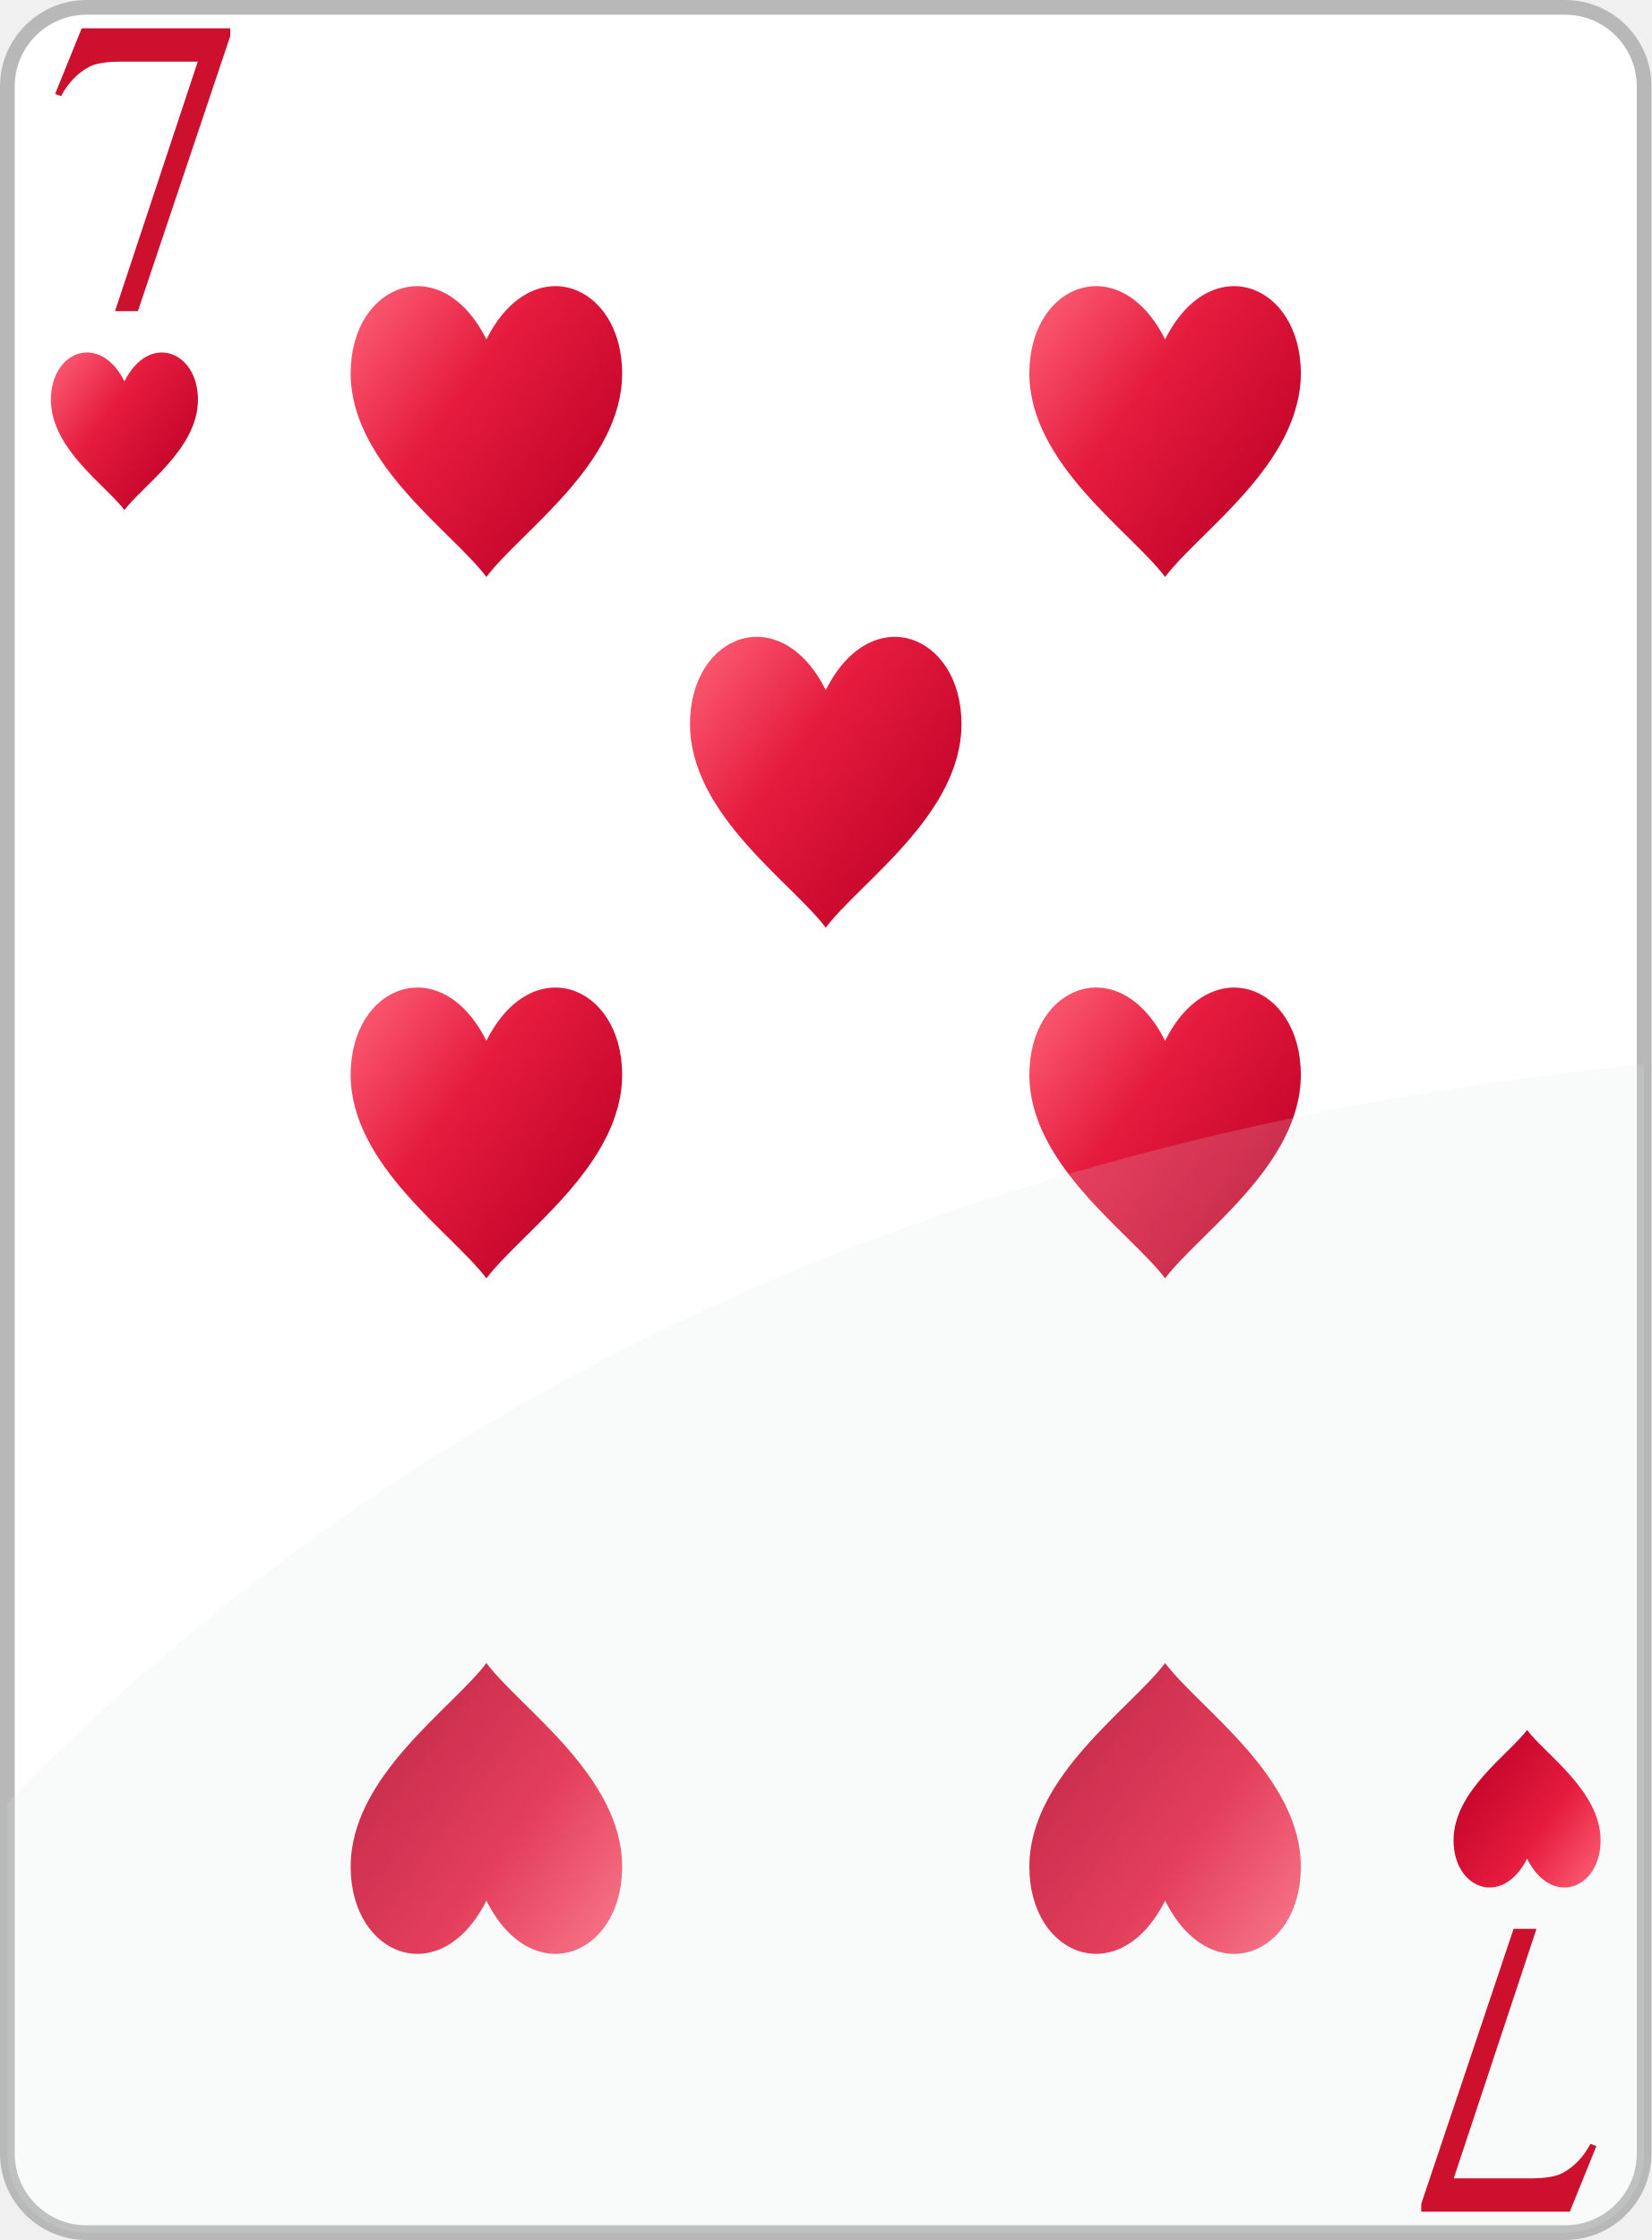
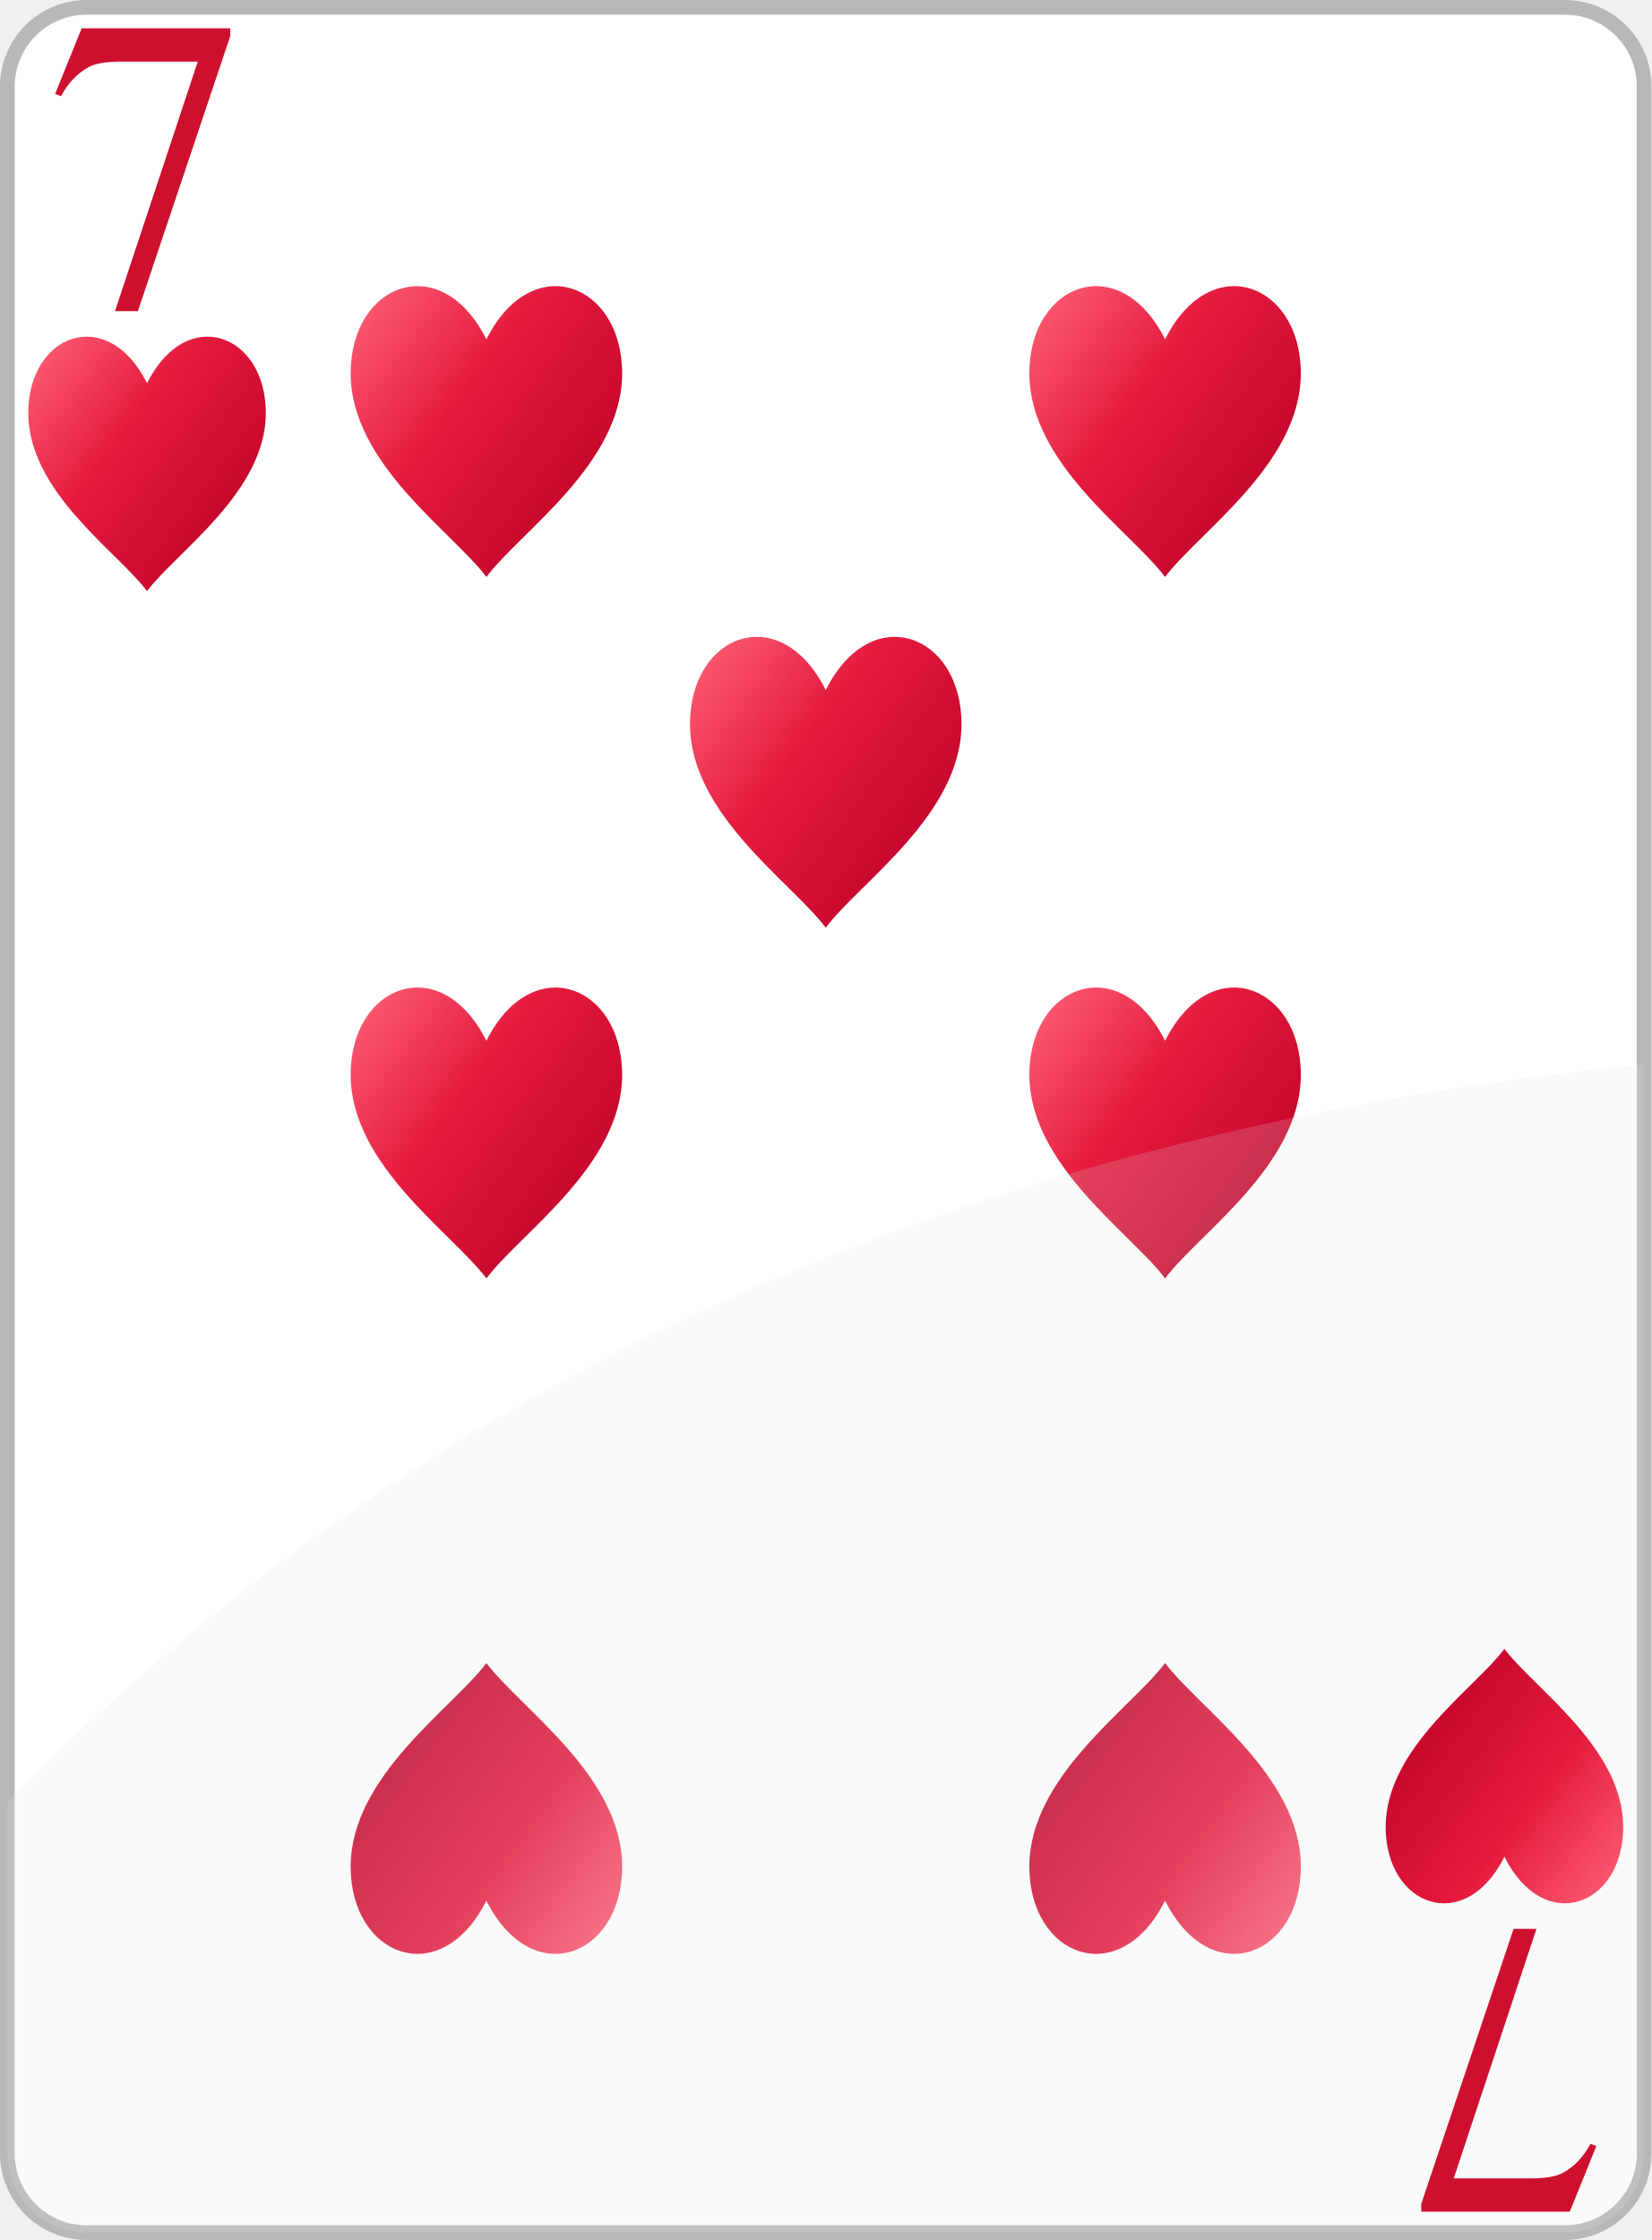
<svg xmlns="http://www.w3.org/2000/svg" xmlns:xlink="http://www.w3.org/1999/xlink" viewBox="0 0 146 198" color="#ce102f">
  <defs>
    <linearGradient id="ink" x1="0" y1="0" x2="1" y2=".8" gradientUnits="objectBoundingBox">
      <stop stop-color="#ff6379" />
      <stop offset=".43" stop-color="#e51b3e" />
      <stop offset="1" stop-color="#bc0026" />
    </linearGradient>
    <path id="pip" d="M0 14C-3 10-12 4-12-4C-12-12-4-15 0-7C4-15 12-12 12-4C12 4 3 10 0 14Z" fill="url(#ink)" />
    <clipPath id="card">
      <rect x=".65" y=".65" width="144.7" height="196.7" rx="7" />
    </clipPath>
    <g id="index">
      <g fill="currentColor" transform="translate(3.5 27) scale(0.01806641 -0.01806641)">
        <path d="M206 1356H933V1318L481 -28H369L774 1193H401Q288 1193 240 1166Q156 1120 105 1024L76 1035Z" transform="translate(0 0)" />
      </g>
-       <use xlink:href="#pip" transform="translate(11 37.5) rotate(0) scale(0.5416667)" />
+       <use xlink:href="#pip" transform="translate(13 40) rotate(0) scale(0.875)" />
    </g>
  </defs>
  <rect x=".65" y=".65" width="144.7" height="196.7" rx="7" fill="#fff" stroke="#b8b8b8" stroke-width="1.3" />
  <g clip-path="url(#card)">
    <use xlink:href="#pip" transform="translate(43 37) rotate(0) scale(1)" />
    <use xlink:href="#pip" transform="translate(103 37) rotate(0) scale(1)" />
    <use xlink:href="#pip" transform="translate(43 161) rotate(180) scale(1)" />
    <use xlink:href="#pip" transform="translate(103 161) rotate(180) scale(1)" />
    <use xlink:href="#pip" transform="translate(43 99) rotate(0) scale(1)" />
    <use xlink:href="#pip" transform="translate(103 99) rotate(0) scale(1)" />
    <use xlink:href="#pip" transform="translate(73 68) rotate(0) scale(1)" />
    <path d="M0 160Q55 103 146 94V198H0Z" fill="#dce2e6" opacity=".18" />
    <use xlink:href="#index" />
    <use xlink:href="#index" transform="rotate(180 73 99)" />
  </g>
</svg>
